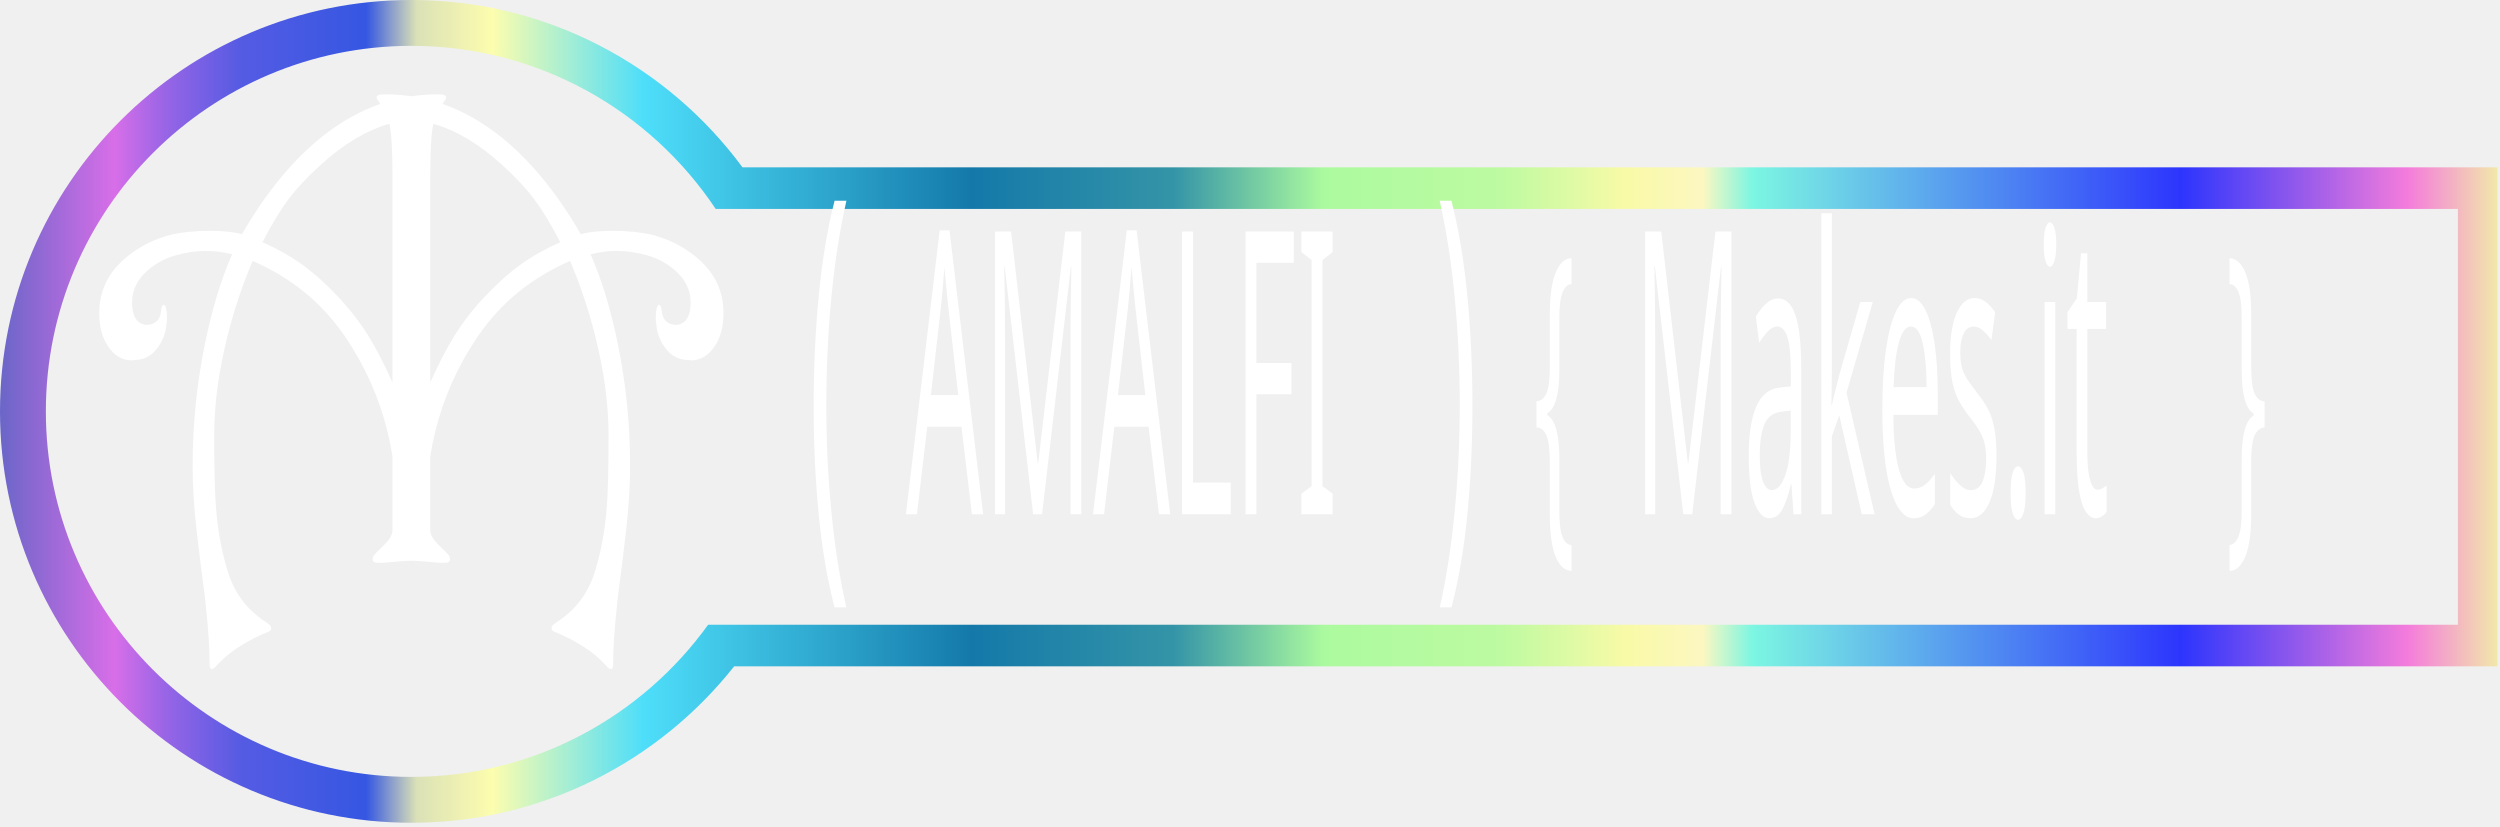
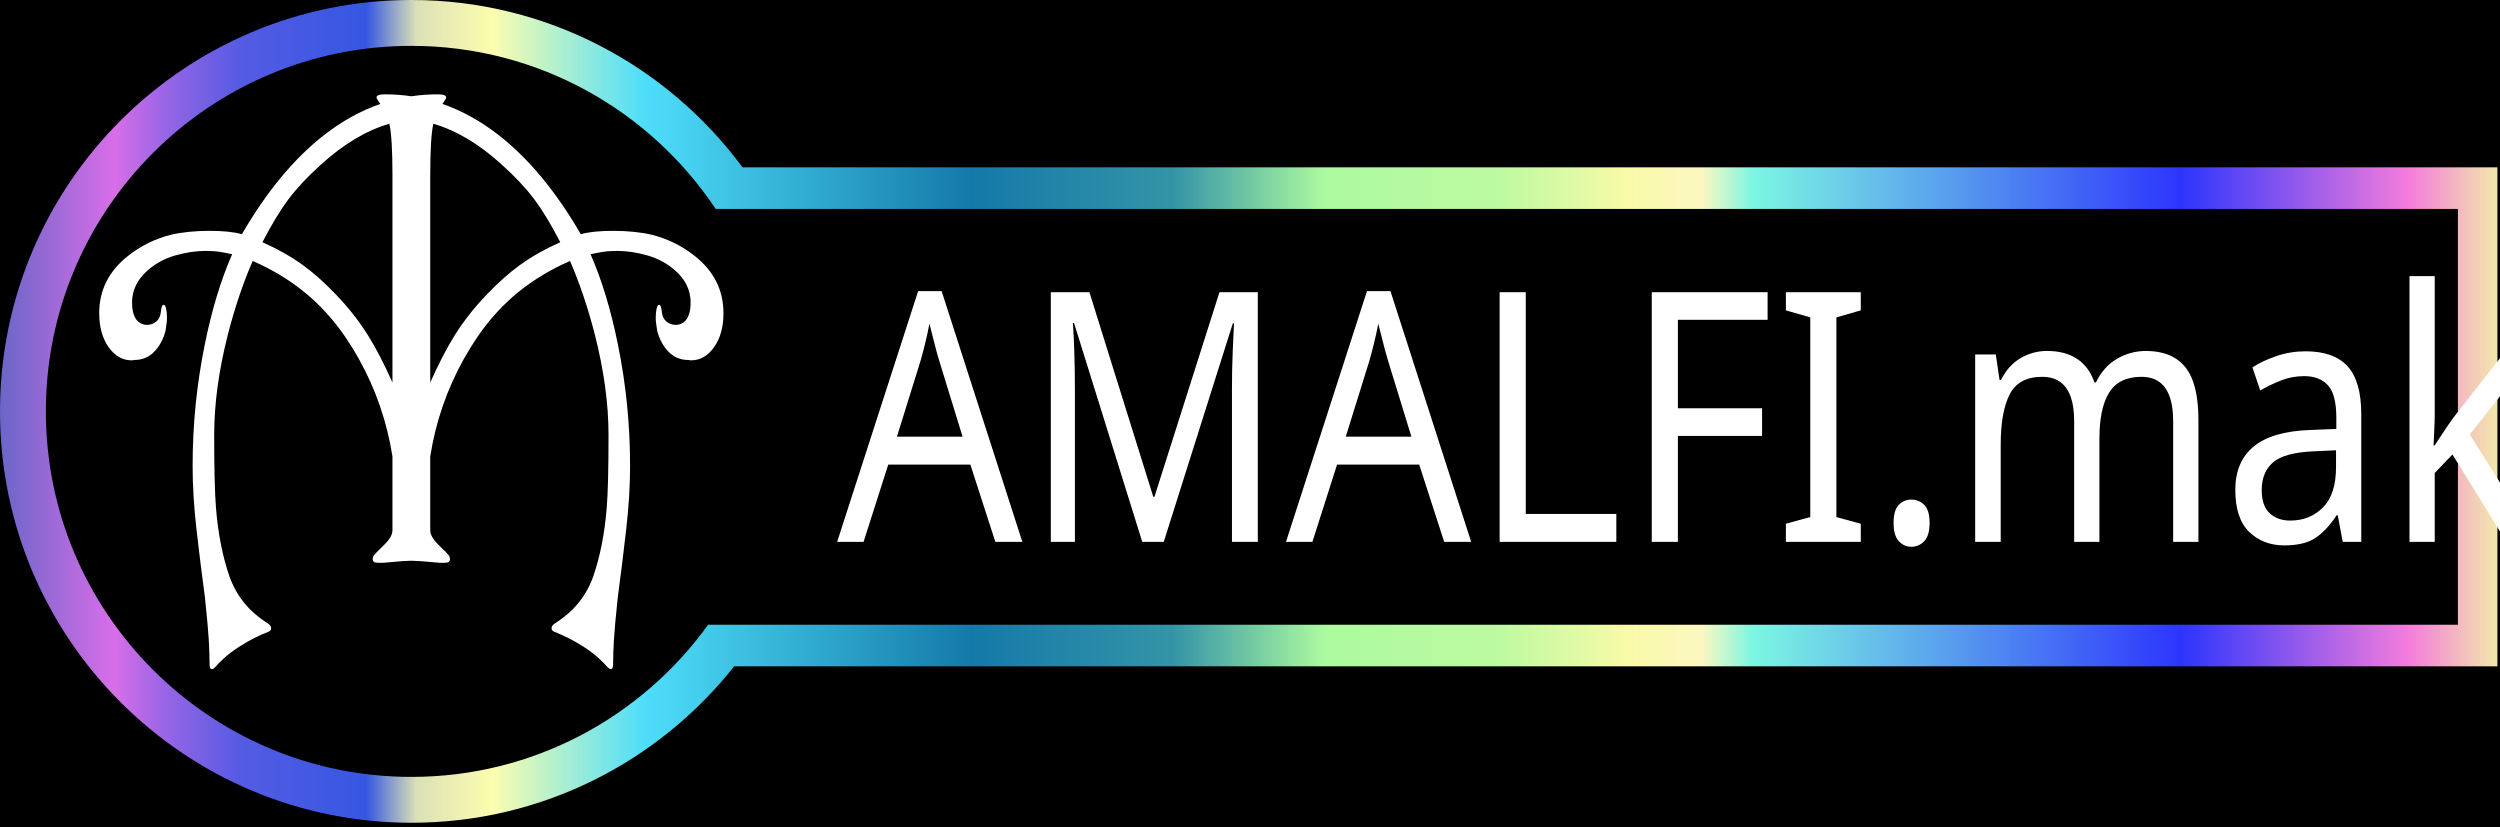
<svg xmlns="http://www.w3.org/2000/svg" width="100%" height="100%" viewBox="0 0 502 166" version="1.1" xml:space="preserve" style="fill-rule:evenodd;clip-rule:evenodd;stroke-linejoin:round;stroke-miterlimit:2;">
-   <g transform="matrix(1,0,0,1,-42.1961,-110.368)">
-     <path id="OUTSIDE-KEY-FRAME" d="M189.619,244.161C174.485,263.294 151.066,275.579 124.801,275.579C79.21,275.579 42.196,238.565 42.196,192.974C42.196,147.383 79.21,110.368 124.801,110.368C138.466,110.368 151.36,113.693 162.717,119.577C174.013,125.429 183.789,133.812 191.291,143.972L543.677,143.972L543.677,244.161L189.619,244.161ZM184.389,235.814C171.056,254.316 149.325,266.37 124.801,266.37C84.293,266.37 51.405,233.482 51.405,192.974C51.405,152.465 84.293,119.577 124.801,119.577C150.281,119.577 172.746,132.589 185.905,152.32L535.746,152.32L535.746,235.814L184.389,235.814Z" style="fill:url(#_Linear1);" />
-     <g id="AMI-LOGO" transform="matrix(0.384123,0,0,0.50082,-1640.58,-697.509)">
-       <path d="M4595.87,1651.71C4600.38,1651.19 4604.97,1650.93 4609.63,1650.93C4612.59,1650.93 4614.06,1651.34 4614.06,1652.14C4614.06,1652.5 4613.74,1652.99 4613.11,1653.62C4612.76,1654.01 4612.42,1654.39 4612.1,1654.78C4622.26,1657.48 4632,1661.61 4641.34,1667.17C4657.1,1676.56 4671.47,1689.84 4684.45,1707.01C4688.57,1706.11 4694.24,1705.66 4701.49,1705.66C4705.15,1705.66 4708.73,1705.8 4712.22,1706.07C4715.71,1706.34 4718.88,1706.74 4721.74,1707.27C4729.97,1708.88 4737.39,1711.7 4744.01,1715.73C4754.03,1721.81 4759.03,1729.45 4759.03,1738.66C4759.03,1744.21 4757.4,1748.75 4754.14,1752.28C4750.87,1755.81 4746.87,1757.58 4742.13,1757.58C4741.69,1757.58 4741.19,1757.53 4740.66,1757.44C4736.54,1757.44 4733.1,1756.35 4730.33,1754.16C4727.56,1751.97 4725.59,1749.22 4724.43,1745.91C4724.25,1745.01 4724.07,1744.1 4723.89,1743.16C4723.71,1742.22 4723.62,1741.35 4723.62,1740.54C4723.62,1739.02 4723.78,1737.77 4724.09,1736.79C4724.4,1735.8 4724.83,1735.31 4725.36,1735.31C4726.08,1735.31 4726.55,1736.2 4726.77,1737.99C4727,1739.78 4727.8,1741.12 4729.19,1742.02C4730.57,1742.91 4732.21,1743.36 4734.08,1743.36C4734.8,1743.36 4735.34,1743.31 4735.69,1743.22C4739.81,1742.42 4741.86,1739.47 4741.86,1734.37C4741.86,1729.45 4739.14,1725.16 4733.68,1721.49C4729.57,1718.72 4724.76,1716.73 4719.26,1715.52C4713.76,1714.32 4708.46,1713.71 4703.36,1713.71C4700.5,1713.71 4697.98,1713.85 4695.79,1714.12C4693.6,1714.38 4691.52,1714.7 4689.55,1715.05C4695.45,1725.34 4700.23,1737.46 4703.9,1751.41C4708.11,1767.33 4710.21,1783.47 4710.21,1799.83C4710.21,1807.79 4709.54,1816.29 4708.19,1825.32C4706.85,1834.35 4705.38,1843.47 4703.77,1852.68C4702.69,1860.46 4702.02,1866.14 4701.76,1869.72C4701.49,1873.3 4701.35,1876.47 4701.35,1879.24C4701.35,1880.67 4700.95,1881.39 4700.15,1881.39C4699.7,1881.39 4699.12,1881.12 4698.4,1880.59C4697.06,1879.42 4695.63,1878.3 4694.11,1877.23C4691.87,1875.62 4689.21,1874.06 4686.13,1872.54C4683.04,1871.02 4680.32,1869.81 4677.94,1868.91C4675.58,1868.02 4673.09,1867.17 4670.5,1866.37C4669.61,1866.1 4669.16,1865.65 4669.16,1865.02C4669.16,1864.31 4669.7,1863.68 4670.77,1863.15C4674.7,1861.18 4677.92,1859.21 4680.43,1857.24C4685.08,1853.58 4688.57,1849.29 4690.89,1844.37C4694.56,1836.23 4696.93,1827.02 4698,1816.73C4698.63,1810.83 4698.94,1801.08 4698.94,1787.49C4698.94,1775.06 4696.57,1761.69 4691.83,1747.38C4688.25,1736.65 4683.91,1726.77 4678.82,1717.74C4668.89,1721.05 4659.93,1725.18 4651.92,1730.14C4643.92,1735.11 4636.79,1741.08 4630.53,1748.05C4620.15,1759.77 4612.78,1772.42 4608.39,1786.02C4607.32,1789.36 4606.44,1792.72 4605.75,1796.1L4605.75,1825.72C4605.75,1827.42 4607.11,1829.3 4609.82,1831.36C4613.45,1834.08 4615.35,1835.57 4615.53,1835.83C4615.71,1836.01 4615.85,1836.27 4615.94,1836.62C4616.03,1836.89 4616.07,1837.11 4616.07,1837.28C4616.07,1838.25 4615.27,1838.73 4613.65,1838.73C4613.4,1838.76 4613,1838.77 4612.45,1838.76C4611.53,1838.81 4610.12,1838.76 4608.24,1838.6C4602.85,1838.18 4598.73,1837.96 4595.87,1837.93C4593.01,1837.96 4588.89,1838.18 4583.5,1838.6C4581.61,1838.76 4580.21,1838.81 4579.29,1838.76C4578.74,1838.77 4578.34,1838.76 4578.09,1838.73C4576.47,1838.73 4575.66,1838.25 4575.66,1837.28C4575.66,1837.11 4575.71,1836.89 4575.8,1836.62C4575.89,1836.27 4576.03,1836.01 4576.21,1835.83C4576.39,1835.57 4578.29,1834.08 4581.91,1831.36C4584.63,1829.3 4585.99,1827.42 4585.99,1825.72L4585.99,1796.1C4585.3,1792.72 4584.41,1789.36 4583.34,1786.02C4578.96,1772.42 4571.59,1759.77 4561.21,1748.05C4554.95,1741.08 4547.82,1735.11 4539.82,1730.14C4531.81,1725.18 4522.85,1721.05 4512.92,1717.74C4507.82,1726.77 4503.49,1736.65 4499.91,1747.38C4495.17,1761.69 4492.8,1775.06 4492.8,1787.49C4492.8,1801.08 4493.11,1810.83 4493.74,1816.73C4494.81,1827.02 4497.18,1836.23 4500.85,1844.37C4503.17,1849.29 4506.66,1853.58 4511.31,1857.24C4513.81,1859.21 4517.03,1861.18 4520.97,1863.15C4522.04,1863.68 4522.58,1864.31 4522.58,1865.02C4522.58,1865.65 4522.13,1866.1 4521.24,1866.37C4518.64,1867.17 4516.16,1868.02 4513.79,1868.91C4511.42,1869.81 4508.69,1871.02 4505.61,1872.54C4502.52,1874.06 4499.86,1875.62 4497.63,1877.23C4496.11,1878.3 4494.68,1879.42 4493.34,1880.59C4492.62,1881.12 4492.04,1881.39 4491.59,1881.39C4490.79,1881.39 4490.38,1880.67 4490.38,1879.24C4490.38,1876.47 4490.25,1873.3 4489.98,1869.72C4489.71,1866.14 4489.04,1860.46 4487.97,1852.68C4486.36,1843.47 4484.89,1834.35 4483.54,1825.32C4482.2,1816.29 4481.53,1807.79 4481.53,1799.83C4481.53,1783.47 4483.63,1767.33 4487.84,1751.41C4491.5,1737.46 4496.29,1725.34 4502.19,1715.05C4500.22,1714.7 4498.14,1714.38 4495.95,1714.12C4493.76,1713.85 4491.23,1713.71 4488.37,1713.71C4483.28,1713.71 4477.98,1714.32 4472.48,1715.52C4466.98,1716.73 4462.17,1718.72 4458.06,1721.49C4452.6,1725.16 4449.87,1729.45 4449.87,1734.37C4449.87,1739.47 4451.93,1742.42 4456.04,1743.22C4456.4,1743.31 4456.94,1743.36 4457.65,1743.36C4459.53,1743.36 4461.16,1742.91 4462.55,1742.02C4463.94,1741.12 4464.74,1739.78 4464.97,1737.99C4465.19,1736.2 4465.66,1735.31 4466.37,1735.31C4466.91,1735.31 4467.33,1735.8 4467.65,1736.79C4467.96,1737.77 4468.12,1739.02 4468.12,1740.54C4468.12,1741.35 4468.03,1742.22 4467.85,1743.16C4467.67,1744.1 4467.49,1745.01 4467.31,1745.91C4466.15,1749.22 4464.18,1751.97 4461.41,1754.16C4458.64,1756.35 4455.19,1757.44 4451.08,1757.44C4450.54,1757.53 4450.05,1757.58 4449.61,1757.58C4444.87,1757.58 4440.86,1755.81 4437.6,1752.28C4434.34,1748.75 4432.7,1744.21 4432.7,1738.66C4432.7,1729.45 4437.71,1721.81 4447.73,1715.73C4454.35,1711.7 4461.77,1708.88 4469.99,1707.27C4472.86,1706.74 4476.03,1706.34 4479.52,1706.07C4483.01,1705.8 4486.58,1705.66 4490.25,1705.66C4497.49,1705.66 4503.17,1706.11 4507.29,1707.01C4520.27,1689.84 4534.64,1676.56 4550.4,1667.17C4559.73,1661.61 4569.48,1657.48 4579.64,1654.78C4579.32,1654.39 4578.98,1654.01 4578.63,1653.62C4577.99,1652.99 4577.68,1652.5 4577.68,1652.14C4577.68,1651.34 4579.15,1650.93 4582.11,1650.93C4586.77,1650.93 4591.36,1651.19 4595.87,1651.71ZM4584.39,1662.73C4572.38,1665.38 4560.45,1670.84 4548.6,1679.11C4541.63,1683.93 4535.99,1688.54 4531.7,1692.92C4527.41,1697.3 4522.85,1703.07 4518.02,1710.23C4525.71,1712.82 4532.73,1715.86 4539.08,1719.35C4544.71,1722.48 4550.48,1726.41 4556.38,1731.15C4562.91,1736.34 4568.54,1741.84 4573.28,1747.65C4577.36,1752.65 4581.6,1758.92 4585.99,1766.48L4585.99,1683.15C4585.99,1673.32 4585.46,1666.51 4584.39,1662.73ZM4607.35,1662.73C4606.28,1666.51 4605.75,1673.32 4605.75,1683.15L4605.75,1766.48C4610.14,1758.92 4614.37,1752.65 4618.45,1747.65C4623.19,1741.84 4628.83,1736.34 4635.36,1731.15C4641.26,1726.41 4647.03,1722.48 4652.66,1719.35C4659.01,1715.86 4666.03,1712.82 4673.72,1710.23C4668.89,1703.07 4664.33,1697.3 4660.04,1692.92C4655.74,1688.54 4650.11,1683.93 4643.14,1679.11C4631.28,1670.84 4619.36,1665.38 4607.35,1662.73Z" style="fill:white;fill-rule:nonzero;" />
-     </g>
-     <g transform="matrix(0.108191,0,0,0.360933,-172.467,-224.729)">
-       <g transform="matrix(1.01937,0,0,1,-67.4844,0)">
-         <text x="3483.64px" y="1225.33px" style="font-family:'BankGothicBT-Light', 'BankGothic Lt BT', sans-serif;font-stretch:semi-expanded;font-size:259.427px;fill:white;">(</text>
-       </g>
-       <g transform="matrix(1.01937,0,0,1,-69.3804,0)">
-         <text x="3663.93px" y="1214.52px" style="font-family:'BankGothicBT-Light', 'BankGothic Lt BT', sans-serif;font-stretch:semi-expanded;font-size:220.33px;fill:white;">AMALFI</text>
-       </g>
-       <g transform="matrix(1.01937,0,0,1,-90.0428,0)">
-         <text x="4648.14px" y="1225.33px" style="font-family:'BankGothicBT-Light', 'BankGothic Lt BT', sans-serif;font-stretch:semi-expanded;font-size:259.427px;fill:white;">)</text>
-       </g>
-       <g transform="matrix(1.01937,0,0,1,-93.5662,0)">
-         <text x="4830.02px" y="1214.52px" style="font-family:'BankGothicBT-Light', 'BankGothic Lt BT', sans-serif;font-stretch:semi-expanded;font-size:199.483px;fill:white;">{</text>
-       </g>
-       <g transform="matrix(1.01937,0,0,1,-95.5358,0)">
-         <text x="5014.1px" y="1214.52px" style="font-family:'BankGothicBT-Light', 'BankGothic Lt BT', sans-serif;font-stretch:semi-expanded;font-size:220.33px;fill:white;">Makes.it</text>
-       </g>
-       <g transform="matrix(1.01937,0,0,1,-118.469,0)">
-         <text x="6115.55px" y="1214.52px" style="font-family:'BankGothicBT-Light', 'BankGothic Lt BT', sans-serif;font-stretch:semi-expanded;font-size:199.483px;fill:white;">}</text>
-       </g>
-     </g>
+   <rect x="-12.993" y="-14.644" width="542.478" height="199.619" />
+   <g id="OUTSIDE-KEY-FRAME" transform="matrix(1,0,0,1,-42.1961,-110.368)">
+     <path d="M189.619,244.161C174.485,263.294 151.066,275.579 124.801,275.579C79.21,275.579 42.196,238.565 42.196,192.974C42.196,147.383 79.21,110.368 124.801,110.368C138.466,110.368 151.36,113.693 162.717,119.577C174.013,125.429 183.789,133.812 191.291,143.972L543.677,143.972L543.677,244.161L189.619,244.161ZM184.389,235.814C171.056,254.316 149.325,266.37 124.801,266.37C84.293,266.37 51.405,233.482 51.405,192.974C51.405,152.465 84.293,119.577 124.801,119.577C150.281,119.577 172.746,132.589 185.905,152.32L535.746,152.32L535.746,235.814L184.389,235.814Z" style="fill:url(#_Linear1);" />
+   </g>
+   <g transform="matrix(0.384123,0,0,0.50082,-1682.78,-807.877)">
+     <path d="M4595.87,1651.71C4600.38,1651.19 4604.97,1650.93 4609.63,1650.93C4612.59,1650.93 4614.06,1651.34 4614.06,1652.14C4614.06,1652.5 4613.74,1652.99 4613.11,1653.62C4612.76,1654.01 4612.42,1654.39 4612.1,1654.78C4622.26,1657.48 4632,1661.61 4641.34,1667.17C4657.1,1676.56 4671.47,1689.84 4684.45,1707.01C4688.57,1706.11 4694.24,1705.66 4701.49,1705.66C4705.15,1705.66 4708.73,1705.8 4712.22,1706.07C4715.71,1706.34 4718.88,1706.74 4721.74,1707.27C4729.97,1708.88 4737.39,1711.7 4744.01,1715.73C4754.03,1721.81 4759.03,1729.45 4759.03,1738.66C4759.03,1744.21 4757.4,1748.75 4754.14,1752.28C4750.87,1755.81 4746.87,1757.58 4742.13,1757.58C4741.69,1757.58 4741.19,1757.53 4740.66,1757.44C4736.54,1757.44 4733.1,1756.35 4730.33,1754.16C4727.56,1751.97 4725.59,1749.22 4724.43,1745.91C4724.25,1745.01 4724.07,1744.1 4723.89,1743.16C4723.71,1742.22 4723.62,1741.35 4723.62,1740.54C4723.62,1739.02 4723.78,1737.77 4724.09,1736.79C4724.4,1735.8 4724.83,1735.31 4725.36,1735.31C4726.08,1735.31 4726.55,1736.2 4726.77,1737.99C4727,1739.78 4727.8,1741.12 4729.19,1742.02C4730.57,1742.91 4732.21,1743.36 4734.08,1743.36C4734.8,1743.36 4735.34,1743.31 4735.69,1743.22C4739.81,1742.42 4741.86,1739.47 4741.86,1734.37C4741.86,1729.45 4739.14,1725.16 4733.68,1721.49C4729.57,1718.72 4724.76,1716.73 4719.26,1715.52C4713.76,1714.32 4708.46,1713.71 4703.36,1713.71C4700.5,1713.71 4697.98,1713.85 4695.79,1714.12C4693.6,1714.38 4691.52,1714.7 4689.55,1715.05C4695.45,1725.34 4700.23,1737.46 4703.9,1751.41C4708.11,1767.33 4710.21,1783.47 4710.21,1799.83C4710.21,1807.79 4709.54,1816.29 4708.19,1825.32C4706.85,1834.35 4705.38,1843.47 4703.77,1852.68C4702.69,1860.46 4702.02,1866.14 4701.76,1869.72C4701.49,1873.3 4701.35,1876.47 4701.35,1879.24C4701.35,1880.67 4700.95,1881.39 4700.15,1881.39C4699.7,1881.39 4699.12,1881.12 4698.4,1880.59C4697.06,1879.42 4695.63,1878.3 4694.11,1877.23C4691.87,1875.62 4689.21,1874.06 4686.13,1872.54C4683.04,1871.02 4680.32,1869.81 4677.94,1868.91C4675.58,1868.02 4673.09,1867.17 4670.5,1866.37C4669.61,1866.1 4669.16,1865.65 4669.16,1865.02C4669.16,1864.31 4669.7,1863.68 4670.77,1863.15C4674.7,1861.18 4677.92,1859.21 4680.43,1857.24C4685.08,1853.58 4688.57,1849.29 4690.89,1844.37C4694.56,1836.23 4696.93,1827.02 4698,1816.73C4698.63,1810.83 4698.94,1801.08 4698.94,1787.49C4698.94,1775.06 4696.57,1761.69 4691.83,1747.38C4688.25,1736.65 4683.91,1726.77 4678.82,1717.74C4668.89,1721.05 4659.93,1725.18 4651.92,1730.14C4643.92,1735.11 4636.79,1741.08 4630.53,1748.05C4620.15,1759.77 4612.78,1772.42 4608.39,1786.02C4607.32,1789.36 4606.44,1792.72 4605.75,1796.1L4605.75,1825.72C4605.75,1827.42 4607.11,1829.3 4609.82,1831.36C4613.45,1834.08 4615.35,1835.57 4615.53,1835.83C4615.71,1836.01 4615.85,1836.27 4615.94,1836.62C4616.03,1836.89 4616.07,1837.11 4616.07,1837.28C4616.07,1838.25 4615.27,1838.73 4613.65,1838.73C4613.4,1838.76 4613,1838.77 4612.45,1838.76C4611.53,1838.81 4610.12,1838.76 4608.24,1838.6C4602.85,1838.18 4598.73,1837.96 4595.87,1837.93C4593.01,1837.96 4588.89,1838.18 4583.5,1838.6C4581.61,1838.76 4580.21,1838.81 4579.29,1838.76C4578.74,1838.77 4578.34,1838.76 4578.09,1838.73C4576.47,1838.73 4575.66,1838.25 4575.66,1837.28C4575.66,1837.11 4575.71,1836.89 4575.8,1836.62C4575.89,1836.27 4576.03,1836.01 4576.21,1835.83C4576.39,1835.57 4578.29,1834.08 4581.91,1831.36C4584.63,1829.3 4585.99,1827.42 4585.99,1825.72L4585.99,1796.1C4585.3,1792.72 4584.41,1789.36 4583.34,1786.02C4578.96,1772.42 4571.59,1759.77 4561.21,1748.05C4554.95,1741.08 4547.82,1735.11 4539.82,1730.14C4531.81,1725.18 4522.85,1721.05 4512.92,1717.74C4507.82,1726.77 4503.49,1736.65 4499.91,1747.38C4495.17,1761.69 4492.8,1775.06 4492.8,1787.49C4492.8,1801.08 4493.11,1810.83 4493.74,1816.73C4494.81,1827.02 4497.18,1836.23 4500.85,1844.37C4503.17,1849.29 4506.66,1853.58 4511.31,1857.24C4513.81,1859.21 4517.03,1861.18 4520.97,1863.15C4522.04,1863.68 4522.58,1864.31 4522.58,1865.02C4522.58,1865.65 4522.13,1866.1 4521.24,1866.37C4518.64,1867.17 4516.16,1868.02 4513.79,1868.91C4511.42,1869.81 4508.69,1871.02 4505.61,1872.54C4502.52,1874.06 4499.86,1875.62 4497.63,1877.23C4496.11,1878.3 4494.68,1879.42 4493.34,1880.59C4492.62,1881.12 4492.04,1881.39 4491.59,1881.39C4490.79,1881.39 4490.38,1880.67 4490.38,1879.24C4490.38,1876.47 4490.25,1873.3 4489.98,1869.72C4489.71,1866.14 4489.04,1860.46 4487.97,1852.68C4486.36,1843.47 4484.89,1834.35 4483.54,1825.32C4482.2,1816.29 4481.53,1807.79 4481.53,1799.83C4481.53,1783.47 4483.63,1767.33 4487.84,1751.41C4491.5,1737.46 4496.29,1725.34 4502.19,1715.05C4500.22,1714.7 4498.14,1714.38 4495.95,1714.12C4493.76,1713.85 4491.23,1713.71 4488.37,1713.71C4483.28,1713.71 4477.98,1714.32 4472.48,1715.52C4466.98,1716.73 4462.17,1718.72 4458.06,1721.49C4452.6,1725.16 4449.87,1729.45 4449.87,1734.37C4449.87,1739.47 4451.93,1742.42 4456.04,1743.22C4456.4,1743.31 4456.94,1743.36 4457.65,1743.36C4459.53,1743.36 4461.16,1742.91 4462.55,1742.02C4463.94,1741.12 4464.74,1739.78 4464.97,1737.99C4465.19,1736.2 4465.66,1735.31 4466.37,1735.31C4466.91,1735.31 4467.33,1735.8 4467.65,1736.79C4467.96,1737.77 4468.12,1739.02 4468.12,1740.54C4468.12,1741.35 4468.03,1742.22 4467.85,1743.16C4467.67,1744.1 4467.49,1745.01 4467.31,1745.91C4466.15,1749.22 4464.18,1751.97 4461.41,1754.16C4458.64,1756.35 4455.19,1757.44 4451.08,1757.44C4450.54,1757.53 4450.05,1757.58 4449.61,1757.58C4444.87,1757.58 4440.86,1755.81 4437.6,1752.28C4434.34,1748.75 4432.7,1744.21 4432.7,1738.66C4432.7,1729.45 4437.71,1721.81 4447.73,1715.73C4454.35,1711.7 4461.77,1708.88 4469.99,1707.27C4472.86,1706.74 4476.03,1706.34 4479.52,1706.07C4483.01,1705.8 4486.58,1705.66 4490.25,1705.66C4497.49,1705.66 4503.17,1706.11 4507.29,1707.01C4520.27,1689.84 4534.64,1676.56 4550.4,1667.17C4559.73,1661.61 4569.48,1657.48 4579.64,1654.78C4579.32,1654.39 4578.98,1654.01 4578.63,1653.62C4577.99,1652.99 4577.68,1652.5 4577.68,1652.14C4577.68,1651.34 4579.15,1650.93 4582.11,1650.93C4586.77,1650.93 4591.36,1651.19 4595.87,1651.71ZM4584.39,1662.73C4572.38,1665.38 4560.45,1670.84 4548.6,1679.11C4541.63,1683.93 4535.99,1688.54 4531.7,1692.92C4527.41,1697.3 4522.85,1703.07 4518.02,1710.23C4525.71,1712.82 4532.73,1715.86 4539.08,1719.35C4544.71,1722.48 4550.48,1726.41 4556.38,1731.15C4562.91,1736.34 4568.54,1741.84 4573.28,1747.65C4577.36,1752.65 4581.6,1758.92 4585.99,1766.48L4585.99,1683.15C4585.99,1673.32 4585.46,1666.51 4584.39,1662.73ZM4607.35,1662.73C4606.28,1666.51 4605.75,1673.32 4605.75,1683.15L4605.75,1766.48C4610.14,1758.92 4614.37,1752.65 4618.45,1747.65C4623.19,1741.84 4628.83,1736.34 4635.36,1731.15C4641.26,1726.41 4647.03,1722.48 4652.66,1719.35C4659.01,1715.86 4666.03,1712.82 4673.72,1710.23C4668.89,1703.07 4664.33,1697.3 4660.04,1692.92C4655.74,1688.54 4650.11,1683.93 4643.14,1679.11C4631.28,1670.84 4619.36,1665.38 4607.35,1662.73Z" style="fill:white;fill-rule:nonzero;" />
+   </g>
+   <g transform="matrix(0.26458,0,0,0.318723,168.097,108.813)">
+     <text x="0px" y="0px" style="font-family:'AgencyFB-Reg', 'Agency FB', sans-serif;font-stretch:condensed;font-size:220.33px;fill:white;">AMALFI.makes[it]</text>
  </g>
  <defs>
-     <linearGradient id="_Linear1" x1="0" y1="0" x2="1" y2="0" gradientUnits="userSpaceOnUse" gradientTransform="matrix(501.481,0,0,165.211,42.1961,192.974)">
+     <linearGradient id="_Linear1" x1="0" y1="0" x2="1" y2="0" gradientUnits="userSpaceOnUse" gradientTransform="matrix(501.481,0,0,501.481,42.1961,192.974)">
      <stop offset="0" style="stop-color:rgb(95,101,197);stop-opacity:1" />
      <stop offset="0.05" style="stop-color:rgb(216,110,232);stop-opacity:1" />
      <stop offset="0.07" style="stop-color:rgb(152,101,230);stop-opacity:1" />
      <stop offset="0.1" style="stop-color:rgb(85,91,227);stop-opacity:1" />
      <stop offset="0.15" style="stop-color:rgb(53,87,226);stop-opacity:1" />
      <stop offset="0.16" style="stop-color:rgb(139,158,204);stop-opacity:1" />
      <stop offset="0.17" style="stop-color:rgb(219,225,183);stop-opacity:1" />
      <stop offset="0.2" style="stop-color:rgb(252,253,174);stop-opacity:1" />
      <stop offset="0.26" style="stop-color:rgb(78,222,250);stop-opacity:1" />
      <stop offset="0.39" style="stop-color:rgb(20,121,169);stop-opacity:1" />
      <stop offset="0.47" style="stop-color:rgb(52,148,167);stop-opacity:1" />
      <stop offset="0.53" style="stop-color:rgb(172,250,159);stop-opacity:1" />
      <stop offset="0.6" style="stop-color:rgb(189,250,161);stop-opacity:1" />
      <stop offset="0.65" style="stop-color:rgb(249,250,167);stop-opacity:1" />
      <stop offset="0.68" style="stop-color:rgb(252,247,193);stop-opacity:1" />
      <stop offset="0.7" style="stop-color:rgb(124,246,226);stop-opacity:1" />
      <stop offset="0.87" style="stop-color:rgb(45,53,253);stop-opacity:1" />
      <stop offset="0.96" style="stop-color:rgb(244,124,219);stop-opacity:1" />
      <stop offset="1" style="stop-color:rgb(242,246,164);stop-opacity:1" />
    </linearGradient>
  </defs>
</svg>
